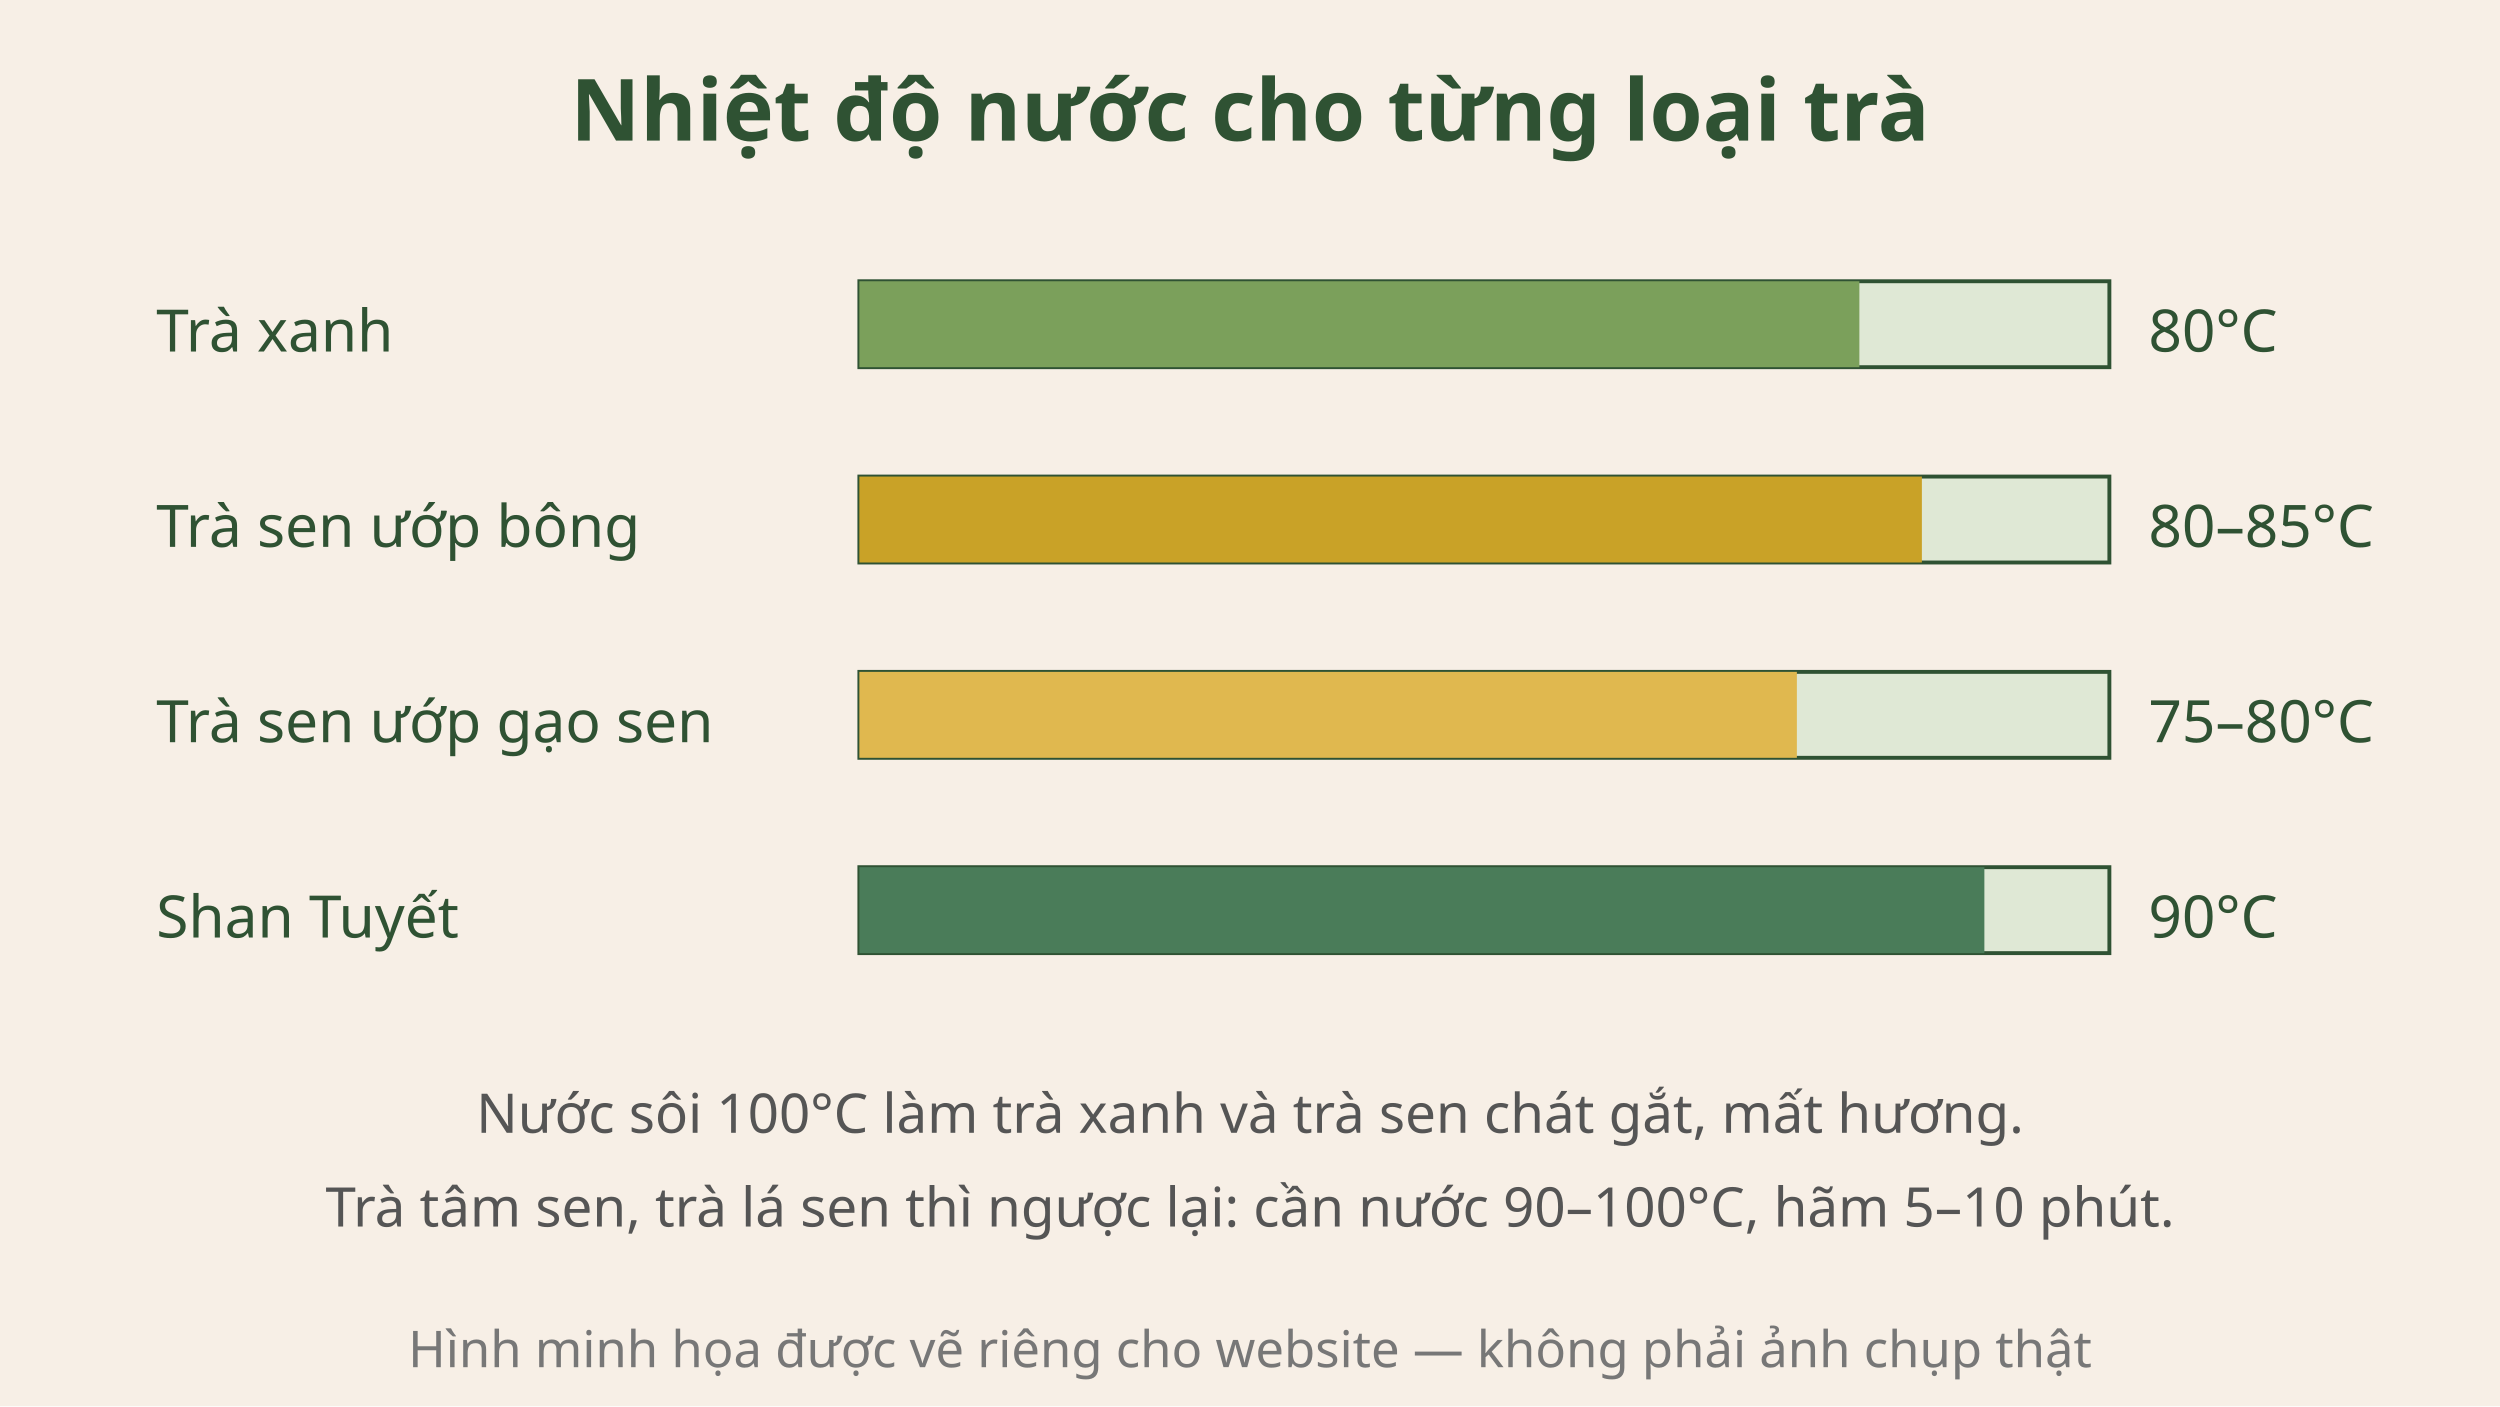
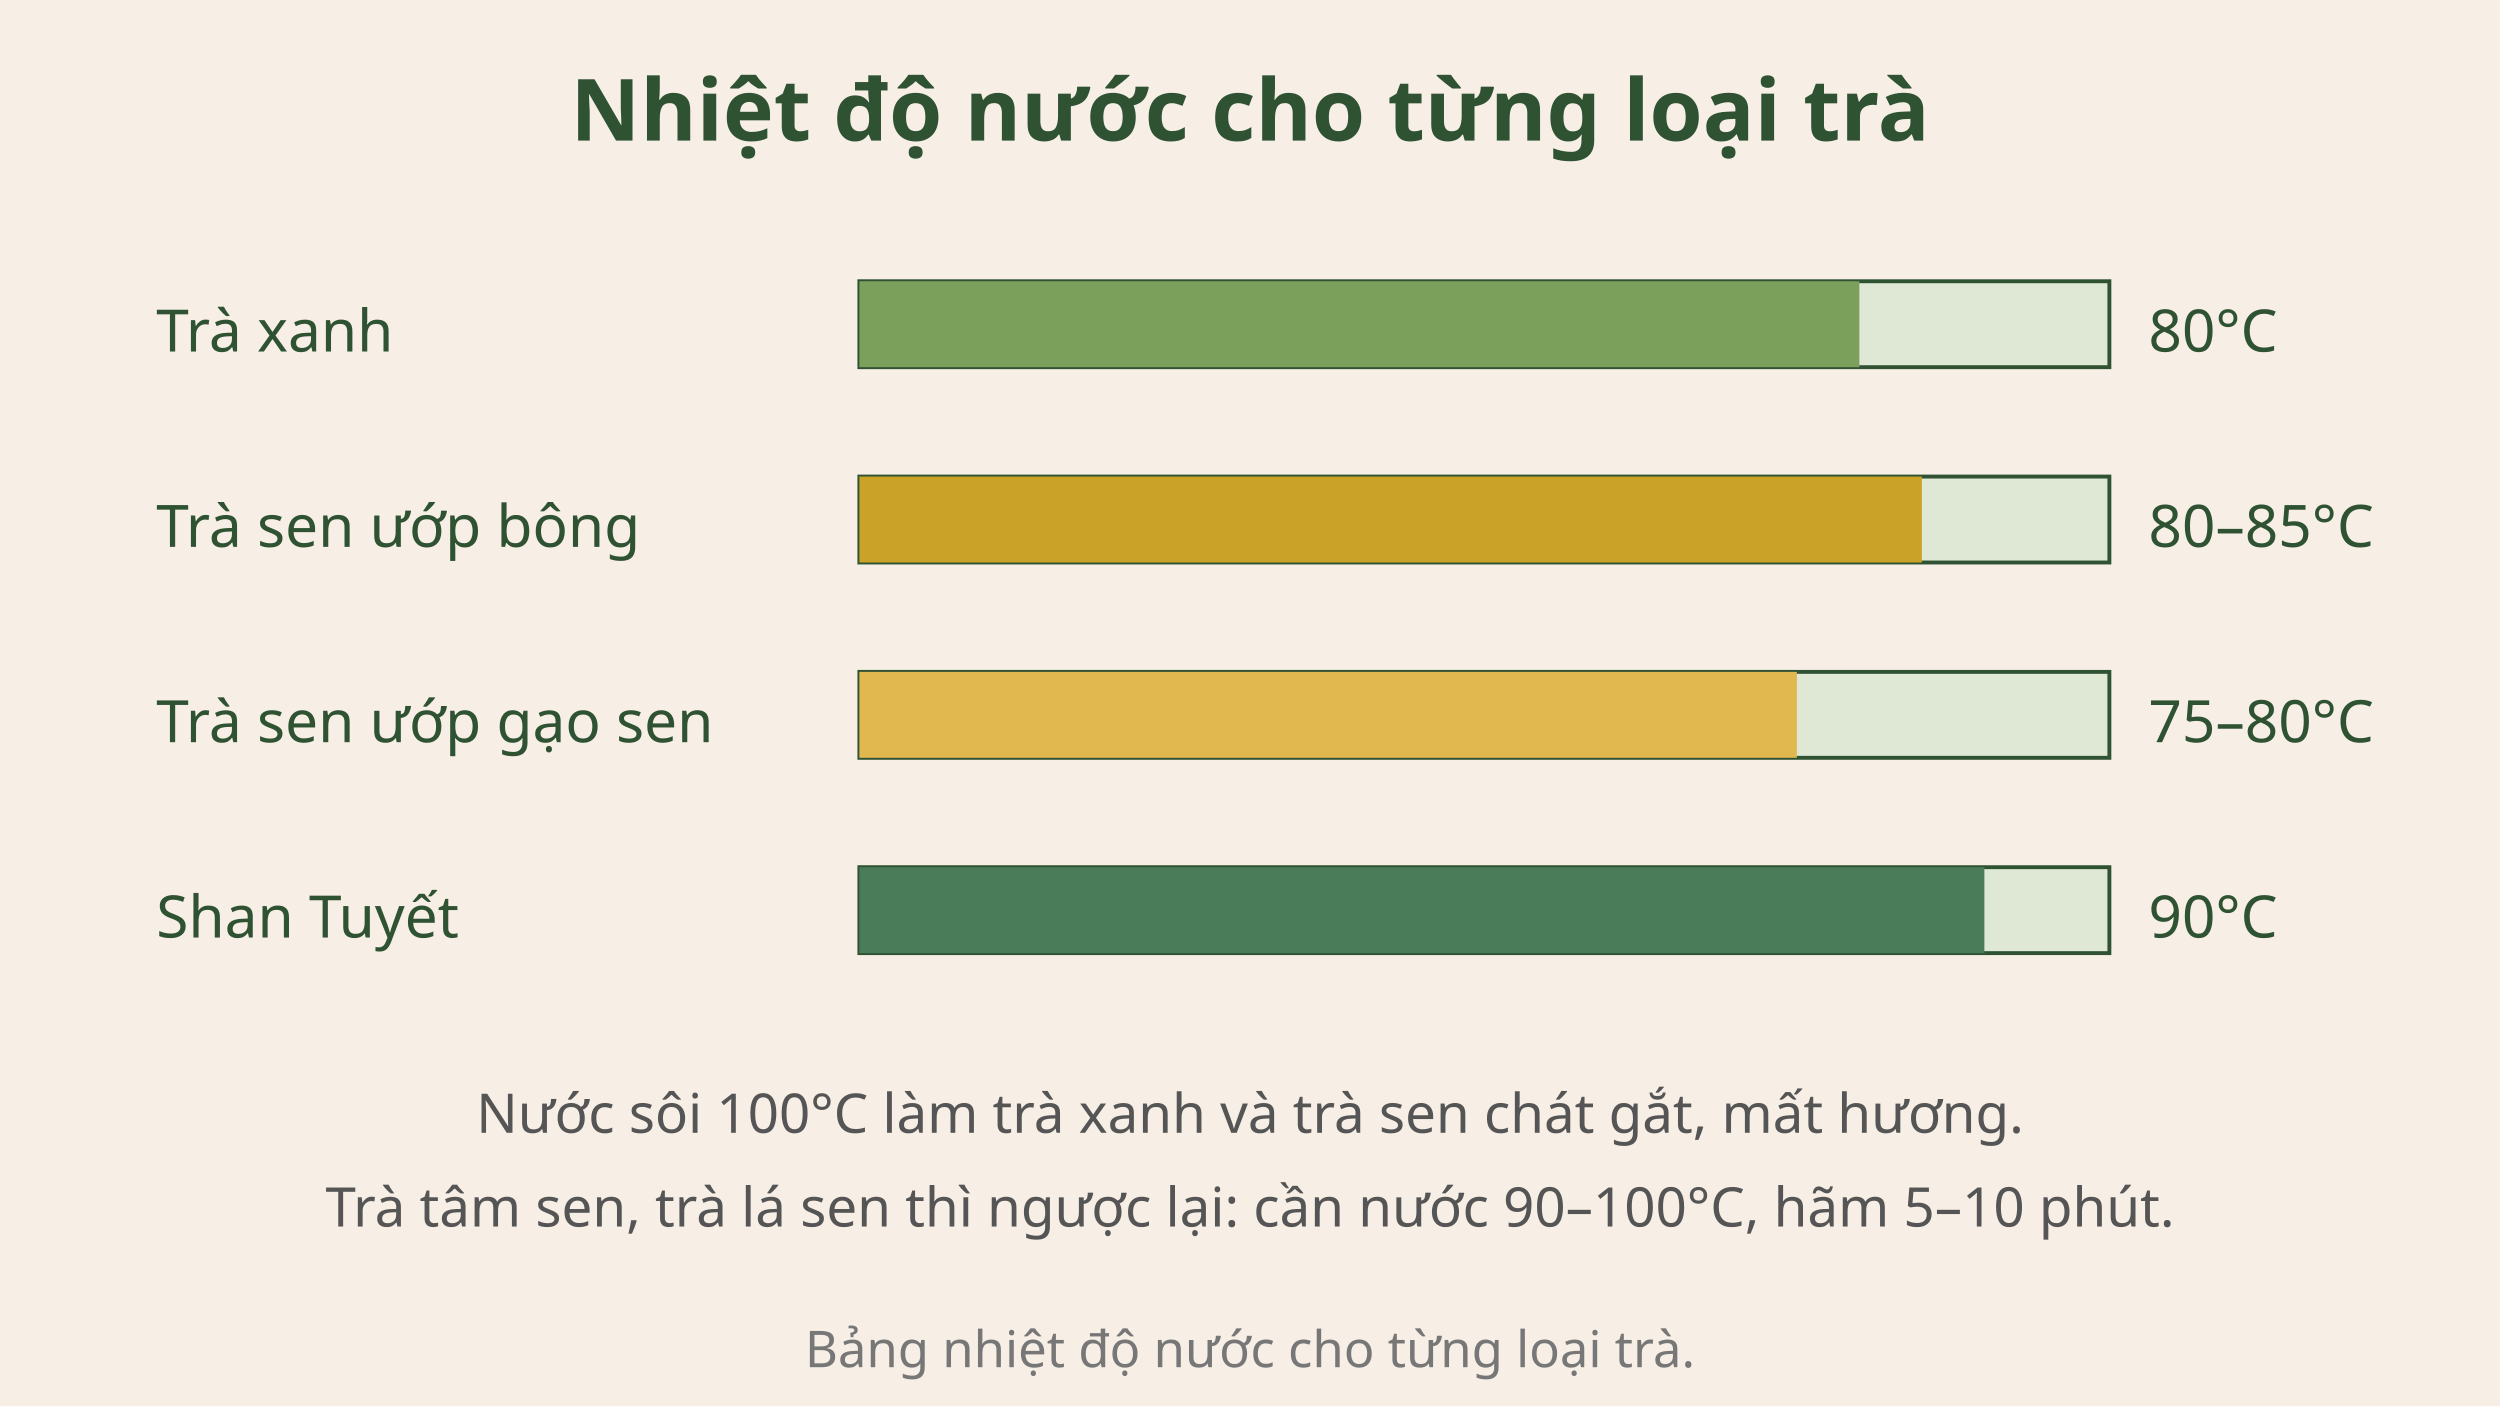
<svg xmlns="http://www.w3.org/2000/svg" width="640" height="360" viewBox="0 0 640 360" role="img" aria-labelledby="t d">
  <rect width="640" height="360" fill="#f7efe6" />
  <text x="320" y="36" text-anchor="middle" font-family="sans-serif" font-size="22" font-weight="bold" fill="#2f5233">Nhiệt độ nước cho từng loại trà</text>
  <g font-family="sans-serif" font-size="15" fill="#2f5233">
    <text x="40" y="90">Trà xanh</text>
    <rect x="220" y="72" width="320" height="22" fill="#dfe8d5" stroke="#2f5233" />
    <rect x="220" y="72" width="256" height="22" fill="#7ba05b" />
    <text x="550" y="90">80°C</text>
    <text x="40" y="140">Trà sen ướp bông</text>
    <rect x="220" y="122" width="320" height="22" fill="#dfe8d5" stroke="#2f5233" />
    <rect x="220" y="122" width="272" height="22" fill="#c9a227" />
    <text x="550" y="140">80–85°C</text>
    <text x="40" y="190">Trà sen ướp gạo sen</text>
    <rect x="220" y="172" width="320" height="22" fill="#dfe8d5" stroke="#2f5233" />
    <rect x="220" y="172" width="240" height="22" fill="#e0b84f" />
    <text x="550" y="190">75–80°C</text>
    <text x="40" y="240">Shan Tuyết</text>
    <rect x="220" y="222" width="320" height="22" fill="#dfe8d5" stroke="#2f5233" />
    <rect x="220" y="222" width="288" height="22" fill="#4a7c59" />
    <text x="550" y="240">90°C</text>
  </g>
  <text x="320" y="290" text-anchor="middle" font-family="sans-serif" font-size="14" fill="#555">Nước sôi 100°C làm trà xanh và trà sen chát gắt, mất hương.</text>
  <text x="320" y="314" text-anchor="middle" font-family="sans-serif" font-size="14" fill="#555">Trà tâm sen, trà lá sen thì ngược lại: cần nước 90–100°C, hãm 5–10 phút.</text>
-   <text x="320" y="350" text-anchor="middle" font-family="sans-serif" font-size="13" fill="#777">Hình minh họa được vẽ riêng cho website — không phải ảnh chụp thật</text>
+   <text x="320" y="350" text-anchor="middle" font-family="sans-serif" font-size="13" fill="#777">Bảng nhiệt độ nước cho từng loại trà.</text>
</svg>
